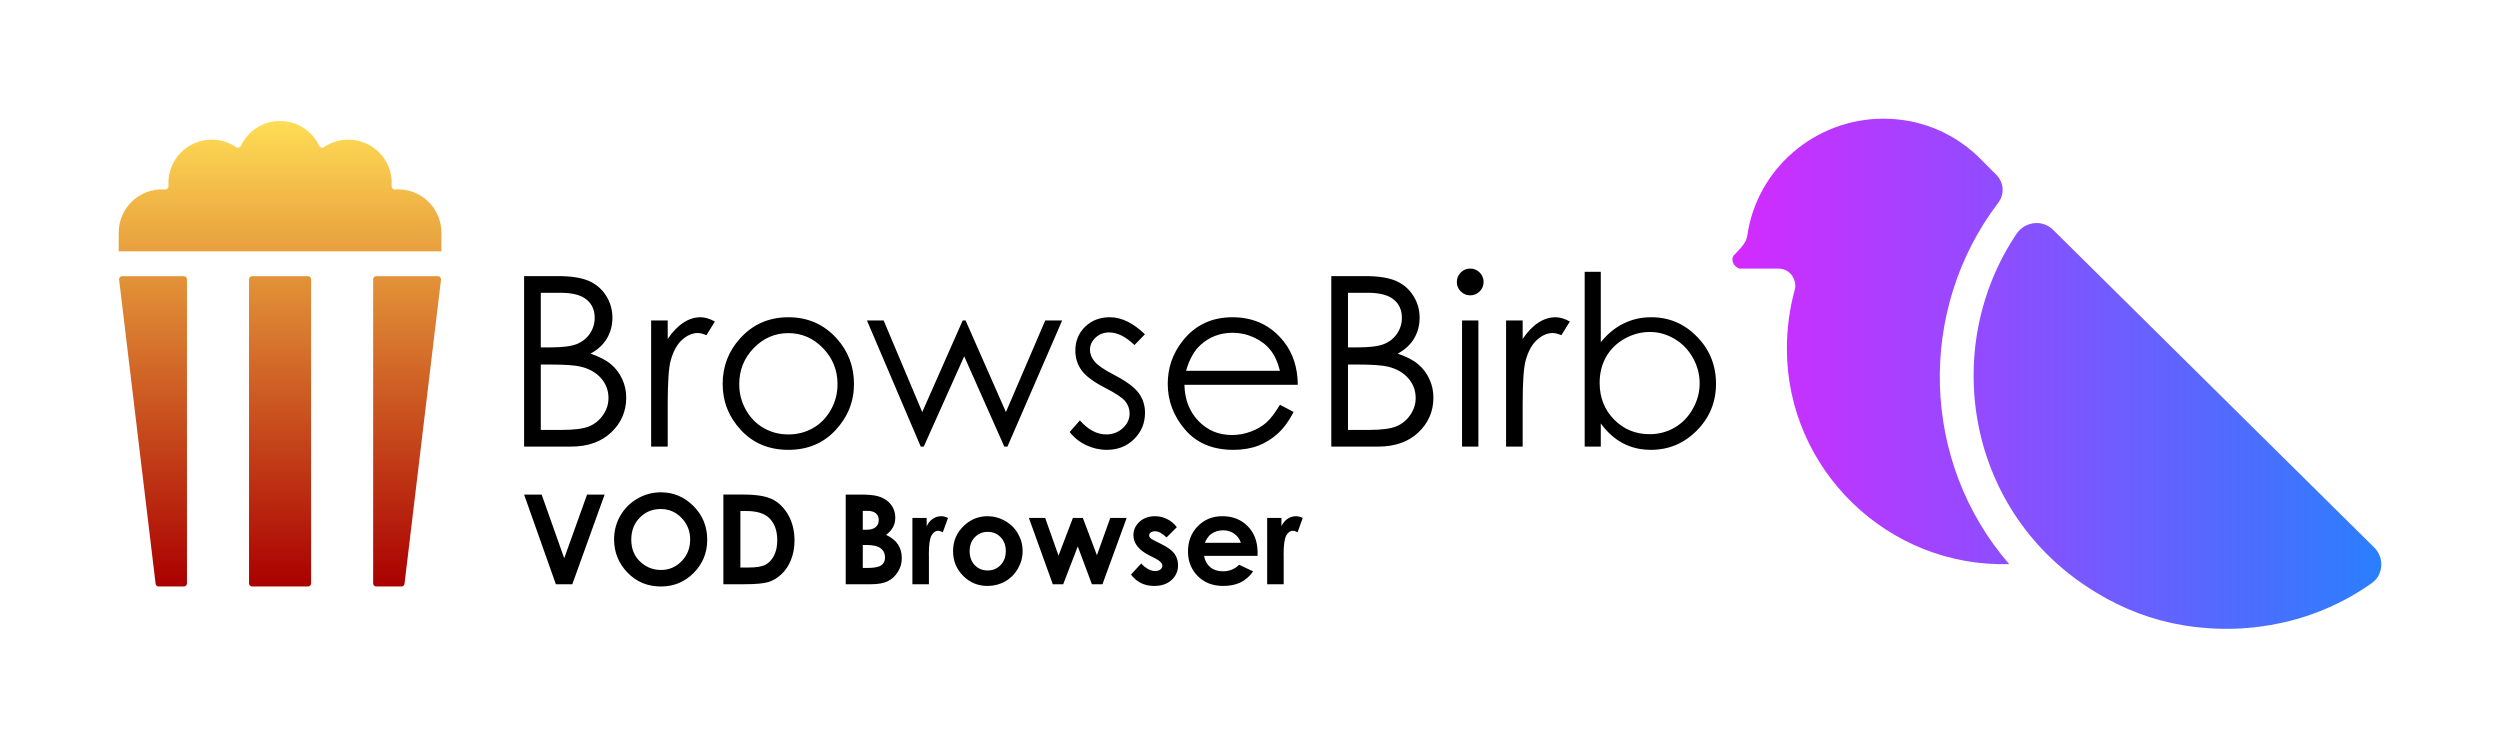
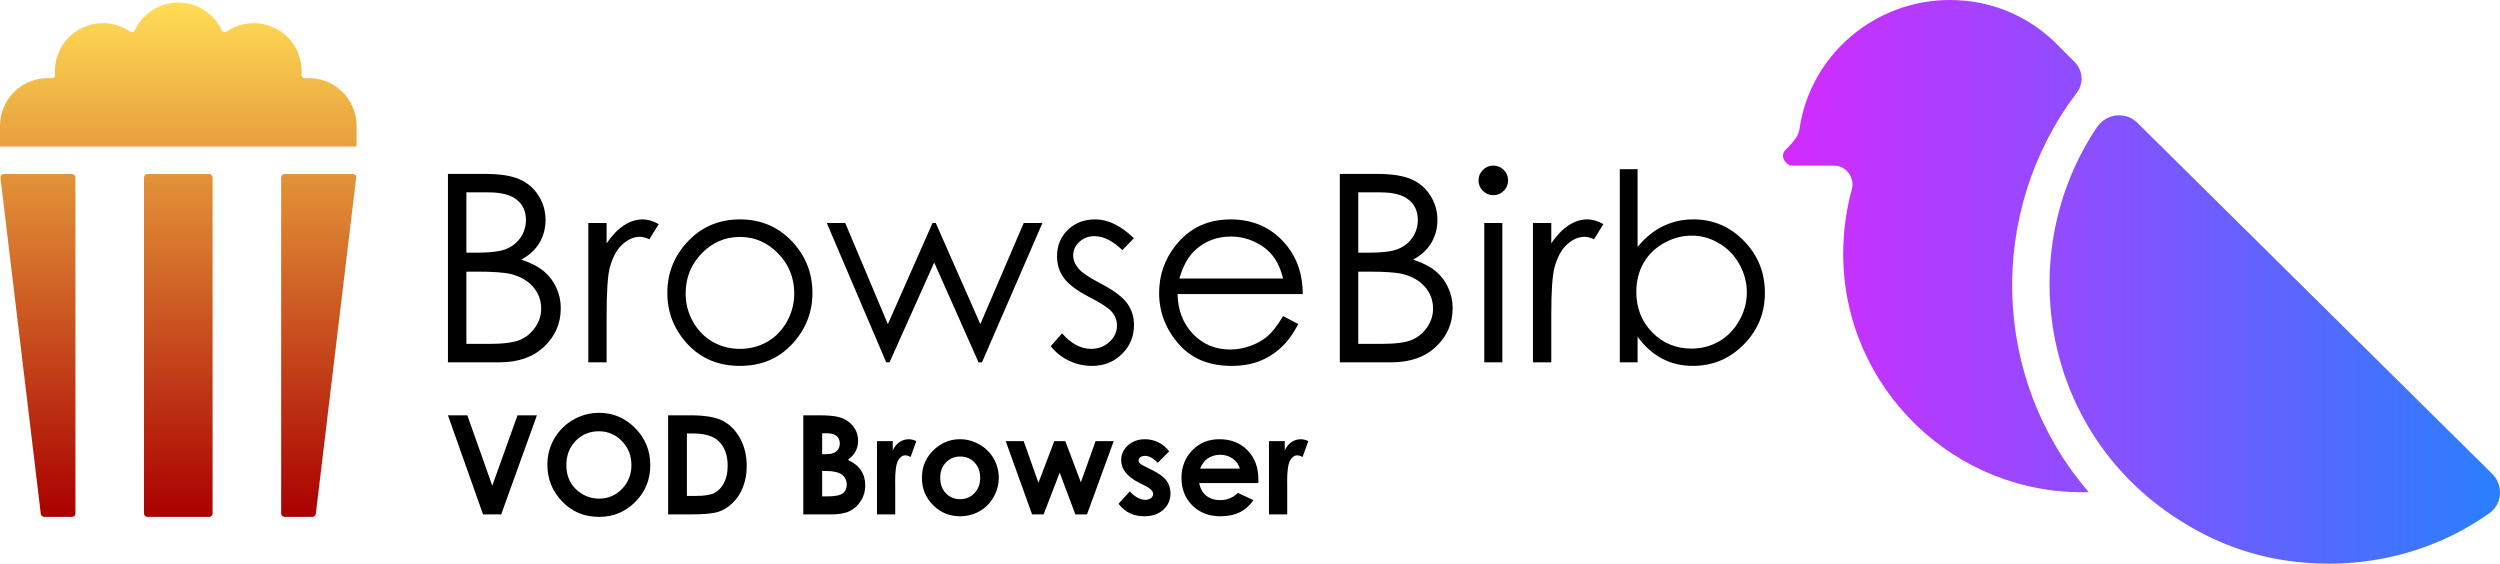
- <svg xmlns="http://www.w3.org/2000/svg" xmlns:xlink="http://www.w3.org/1999/xlink" height="125.961" width="421.259" id="svg64" xml:space="preserve" viewBox="0 0 421.259 125.961" y="0px" x="0px" version="1.1">
+ <svg xmlns="http://www.w3.org/2000/svg" xmlns:xlink="http://www.w3.org/1999/xlink" version="1.1" x="0px" y="0px" viewBox="0 0 381.259 85.961" xml:space="preserve" id="svg64" width="381.259" height="85.961">
  <defs id="defs68">
    <linearGradient id="linearGradient4721">
-       <stop id="stop4717" offset="0" style="stop-color:#2a7fff;stop-opacity:1" />
-       <stop id="stop4719" offset="1" style="stop-color:#d42aff;stop-opacity:1" />
+       <stop style="stop-color:#2a7fff;stop-opacity:1" offset="0" id="stop4717" />
+       <stop style="stop-color:#d42aff;stop-opacity:1" offset="1" id="stop4719" />
    </linearGradient>
    <linearGradient id="linearGradient4713">
-       <stop id="stop4709" offset="0" style="stop-color:#aa0000;stop-opacity:1" />
-       <stop id="stop4711" offset="1" style="stop-color:#ffdd55;stop-opacity:1" />
+       <stop style="stop-color:#aa0000;stop-opacity:1" offset="0" id="stop4709" />
+       <stop style="stop-color:#ffdd55;stop-opacity:1" offset="1" id="stop4711" />
    </linearGradient>
-     <linearGradient gradientTransform="matrix(1.045808,0,0,1.045808,125.3024,4.130933)" gradientUnits="userSpaceOnUse" y2="15.548" x2="-74.69" y1="90.548" x1="-74.69" id="linearGradient4715" xlink:href="#linearGradient4713" />
-     <linearGradient gradientUnits="userSpaceOnUse" y2="49.907" x2="86.223" y1="49.907" x1="10.903" id="linearGradient4723" xlink:href="#linearGradient4721" />
-     <linearGradient y2="49.907" x2="86.223" y1="49.907" x1="10.903" gradientUnits="userSpaceOnUse" id="linearGradient4727" xlink:href="#linearGradient4721" />
+     <linearGradient xlink:href="#linearGradient4713" id="linearGradient4715" x1="-74.69" y1="90.548" x2="-74.69" y2="15.548" gradientUnits="userSpaceOnUse" gradientTransform="matrix(1.045808,0,0,1.045808,105.3024,-15.86907)" />
+     <linearGradient xlink:href="#linearGradient4721" id="linearGradient4723" x1="10.903" y1="49.907" x2="86.223" y2="49.907" gradientUnits="userSpaceOnUse" />
+     <linearGradient xlink:href="#linearGradient4721" id="linearGradient4727" gradientUnits="userSpaceOnUse" x1="10.903" y1="49.907" x2="86.223" y2="49.907" />
  </defs>
-   <g style="fill:url(#linearGradient4723);fill-opacity:1" transform="matrix(-1.451702,0,0,1.451702,417.0873,-9.469559)" id="g58">
-     <path style="fill:url(#linearGradient4727);fill-opacity:1" d="M 86,36.1 C 84.6,34.7 84.6,34.3 84.5,33.9 83.4,26.1 76.6,20.3 68.7,20.3 c -4.1,0 -7.9,1.5 -10.9,4.3 l -2.2,2.2 c -0.9,0.9 -1,2.3 -0.2,3.3 9.4,12.4 9,30 -1.3,41.9 14.1,0.4 25.8,-11 25.8,-25 0,-2.3 -0.3,-4.6 -0.9,-6.8 -0.2,-0.6 0,-1.2 0.3,-1.7 0.4,-0.5 0.9,-0.8 1.6,-0.8 h 4.5 c 0.7,-0.2 1.1,-1.1 0.6,-1.6 z M 53.2,33.6 C 52.2,32.2 50.2,32 49,33.2 L 11.7,70.1 c -1.2,1.2 -1,3.2 0.3,4.1 6.2,4.4 14,6.2 21.9,4.9 3.6,-0.6 7,-1.9 10.1,-3.8 15.1,-9.1 18.2,-28.4 9.2,-41.7 z" id="path56" />
+   <g id="g58" transform="matrix(-1.451702,0,0,1.451702,397.0873,-29.46956)" style="fill:url(#linearGradient4723);fill-opacity:1">
+     <path id="path56" d="M 86,36.1 C 84.6,34.7 84.6,34.3 84.5,33.9 83.4,26.1 76.6,20.3 68.7,20.3 c -4.1,0 -7.9,1.5 -10.9,4.3 l -2.2,2.2 c -0.9,0.9 -1,2.3 -0.2,3.3 9.4,12.4 9,30 -1.3,41.9 14.1,0.4 25.8,-11 25.8,-25 0,-2.3 -0.3,-4.6 -0.9,-6.8 -0.2,-0.6 0,-1.2 0.3,-1.7 0.4,-0.5 0.9,-0.8 1.6,-0.8 h 4.5 c 0.7,-0.2 1.1,-1.1 0.6,-1.6 z M 53.2,33.6 C 52.2,32.2 50.2,32 49,33.2 L 11.7,70.1 c -1.2,1.2 -1,3.2 0.3,4.1 6.2,4.4 14,6.2 21.9,4.9 3.6,-0.6 7,-1.9 10.1,-3.8 15.1,-9.1 18.2,-28.4 9.2,-41.7 z" style="fill:url(#linearGradient4727);fill-opacity:1" />
  </g>
-   <path style="fill:url(#linearGradient4715);fill-opacity:1;stroke-width:1.046" d="m 31.504,47.059 v 51.245 c 0,0.289 -0.234,0.523 -0.523,0.523 h -4.242 c -0.265,0 -0.487,-0.198 -0.519,-0.46 L 20.071,47.122 c -0.038,-0.312 0.206,-0.586 0.519,-0.586 h 10.391 c 0.289,0 0.523,0.234 0.523,0.523 z M 41.962,98.304 V 47.059 c 0,-0.289 0.234,-0.523 0.523,-0.523 h 9.412 c 0.289,0 0.523,0.234 0.523,0.523 v 51.245 c 0,0.289 -0.234,0.523 -0.523,0.523 h -9.412 c -0.289,0 -0.523,-0.234 -0.523,-0.523 z M 63.401,46.536 h 10.391 c 0.314,0 0.556,0.274 0.519,0.586 l -6.149,51.245 c -0.031,0.263 -0.254,0.46 -0.519,0.46 h -4.242 c -0.289,0 -0.523,-0.234 -0.523,-0.523 V 47.059 c 0,-0.289 0.234,-0.523 0.523,-0.523 z m 10.981,-7.321 v 3.137 H 20 v -3.137 c 0,-4.112 3.414,-7.572 7.823,-7.292 0.33,0.021 0.593,-0.242 0.572,-0.572 -0.281,-4.423 3.194,-7.823 7.292,-7.823 1.528,0 2.953,0.475 4.131,1.279 0.257,0.176 0.625,0.078 0.757,-0.204 1.165,-2.49 3.683,-4.213 6.616,-4.213 2.932,0 5.451,1.722 6.616,4.213 0.132,0.282 0.5,0.38 0.757,0.204 1.178,-0.804 2.603,-1.279 4.131,-1.279 4.106,0 7.574,3.408 7.292,7.825 -0.021,0.329 0.241,0.591 0.57,0.57 4.424,-0.281 7.825,3.193 7.825,7.292 z" id="path104" />
-   <g id="text4753" style="font-style:normal;font-variant:normal;font-weight:normal;font-stretch:normal;font-size:40px;line-height:1.25;font-family:'Century Gothic';-inkscape-font-specification:'Century Gothic, Normal';font-variant-ligatures:normal;font-variant-caps:normal;font-variant-numeric:normal;font-feature-settings:normal;text-align:start;letter-spacing:0px;word-spacing:0px;writing-mode:lr-tb;text-anchor:start;fill:#000000;fill-opacity:1;stroke:none" aria-label="BrowseBirb" />
-   <g id="text4757" style="font-style:normal;font-variant:normal;font-weight:bold;font-stretch:normal;font-size:21.036px;line-height:1.25;font-family:'Century Gothic';-inkscape-font-specification:'Century Gothic, Bold';font-variant-ligatures:normal;font-variant-caps:normal;font-variant-numeric:normal;font-feature-settings:normal;text-align:start;letter-spacing:0px;word-spacing:0px;writing-mode:lr-tb;text-anchor:start;fill:#000000;fill-opacity:1;stroke:none;stroke-width:0.526" aria-label="VOD Browser">
-     <path d="m 213.523,87.271 h 2.404 v 1.407 q 0.39,-0.832 1.037,-1.263 0.647,-0.431 1.417,-0.431 0.544,0 1.14,0.288 l -0.873,2.414 q -0.493,-0.247 -0.811,-0.247 -0.647,0 -1.099,0.801 -0.442,0.801 -0.442,3.143 l 0.01,0.544 v 4.519 h -2.784 z m -1.623,6.399 h -9.008 q 0.195,1.192 1.037,1.9 0.853,0.698 2.167,0.698 1.572,0 2.701,-1.099 l 2.362,1.109 q -0.883,1.253 -2.116,1.859 -1.233,0.596 -2.927,0.596 -2.63,0 -4.283,-1.654 -1.654,-1.664 -1.654,-4.16 0,-2.558 1.643,-4.242 1.654,-1.695 4.139,-1.695 2.64,0 4.294,1.695 1.654,1.685 1.654,4.458 z m -2.814,-2.208 q -0.277,-0.935 -1.099,-1.52 -0.811,-0.585 -1.89,-0.585 -1.171,0 -2.054,0.657 -0.555,0.411 -1.027,1.448 z m -10.785,-2.63 -1.736,1.736 q -1.058,-1.048 -1.921,-1.048 -0.472,0 -0.74,0.205 -0.267,0.195 -0.267,0.493 0,0.226 0.164,0.421 0.175,0.185 0.842,0.514 l 1.027,0.514 q 1.623,0.801 2.229,1.633 0.606,0.832 0.606,1.952 0,1.489 -1.099,2.486 -1.089,0.996 -2.927,0.996 -2.445,0 -3.903,-1.911 l 1.726,-1.88 q 0.493,0.575 1.15,0.935 0.668,0.349 1.181,0.349 0.555,0 0.894,-0.267 0.339,-0.267 0.339,-0.616 0,-0.647 -1.222,-1.263 l -0.945,-0.472 q -2.712,-1.366 -2.712,-3.42 0,-1.325 1.017,-2.26 1.027,-0.945 2.619,-0.945 1.089,0 2.044,0.483 0.966,0.472 1.633,1.366 z m -24.929,-1.561 h 2.743 l 2.249,6.358 2.424,-6.358 h 1.674 l 2.373,6.286 2.249,-6.286 h 2.763 l -4.078,11.175 h -1.777 l -2.383,-6.368 -2.455,6.368 h -1.756 z m -6.985,-0.288 q 1.582,0 2.968,0.791 1.397,0.791 2.178,2.147 0.781,1.356 0.781,2.927 0,1.582 -0.791,2.958 -0.781,1.376 -2.136,2.157 -1.356,0.77 -2.989,0.77 -2.404,0 -4.109,-1.705 -1.695,-1.715 -1.695,-4.16 0,-2.619 1.921,-4.365 1.685,-1.52 3.872,-1.52 z m 0.041,2.64 q -1.304,0 -2.178,0.914 -0.863,0.904 -0.863,2.321 0,1.459 0.853,2.362 0.863,0.904 2.178,0.904 1.315,0 2.188,-0.914 0.873,-0.914 0.873,-2.352 0,-1.438 -0.863,-2.332 -0.853,-0.904 -2.188,-0.904 z m -12.685,-2.352 h 2.404 v 1.407 q 0.39,-0.832 1.037,-1.263 0.647,-0.431 1.417,-0.431 0.544,0 1.14,0.288 l -0.873,2.414 q -0.493,-0.247 -0.811,-0.247 -0.647,0 -1.099,0.801 -0.442,0.801 -0.442,3.143 l 0.01,0.544 v 4.519 h -2.784 z m -11.237,11.175 v -15.109 h 2.373 q 2.065,0 3.02,0.267 1.356,0.36 2.157,1.335 0.801,0.976 0.801,2.301 0,0.863 -0.37,1.572 -0.36,0.698 -1.181,1.315 1.376,0.647 2.013,1.623 0.637,0.966 0.637,2.291 0,1.274 -0.657,2.321 -0.657,1.048 -1.695,1.572 -1.037,0.514 -2.866,0.514 z m 2.876,-12.367 v 3.184 h 0.627 q 1.048,0 1.551,-0.442 0.514,-0.442 0.514,-1.202 0,-0.709 -0.483,-1.12 -0.483,-0.421 -1.469,-0.421 z m 0,5.752 v 3.872 h 0.719 q 1.787,0 2.404,-0.452 0.627,-0.452 0.627,-1.315 0,-0.976 -0.729,-1.541 -0.729,-0.565 -2.424,-0.565 z m -23.491,-8.495 h 3.41 q 3.297,0 4.9,0.822 1.602,0.811 2.64,2.65 1.037,1.839 1.037,4.294 0,1.746 -0.585,3.215 -0.575,1.459 -1.602,2.424 -1.017,0.966 -2.208,1.335 -1.192,0.37 -4.129,0.37 h -3.462 z m 2.866,2.773 v 9.522 h 1.335 q 1.972,0 2.855,-0.452 0.894,-0.452 1.459,-1.52 0.565,-1.068 0.565,-2.63 0,-2.404 -1.346,-3.729 -1.212,-1.192 -3.893,-1.192 z m -13.404,-3.153 q 3.205,0 5.506,2.321 2.311,2.321 2.311,5.66 0,3.307 -2.28,5.598 -2.27,2.291 -5.516,2.291 -3.4,0 -5.649,-2.352 -2.249,-2.352 -2.249,-5.588 0,-2.167 1.048,-3.985 1.048,-1.818 2.876,-2.876 1.839,-1.068 3.955,-1.068 z m -0.031,2.814 q -2.095,0 -3.523,1.459 -1.428,1.459 -1.428,3.708 0,2.506 1.798,3.965 1.397,1.14 3.205,1.14 2.044,0 3.482,-1.479 1.438,-1.479 1.438,-3.646 0,-2.157 -1.448,-3.646 -1.448,-1.5 -3.523,-1.5 z M 88.313,83.337 h 2.958 l 3.8,10.734 3.852,-10.734 h 2.958 l -5.444,15.109 H 93.664 Z M 267.024,75.254 V 45.801 h 2.715 v 11.855 q 1.719,-2.109 3.848,-3.145 2.129,-1.055 4.668,-1.055 4.512,0 7.695,3.281 3.203,3.262 3.203,7.93 0,4.609 -3.223,7.871 -3.223,3.262 -7.754,3.262 -2.598,0 -4.707,-1.113 -2.109,-1.113 -3.73,-3.34 v 3.906 z m 10.938,-2.09 q 2.285,0 4.219,-1.113 1.934,-1.133 3.066,-3.164 1.152,-2.031 1.152,-4.297 0,-2.266 -1.152,-4.316 -1.152,-2.051 -3.105,-3.184 -1.934,-1.152 -4.141,-1.152 -2.246,0 -4.277,1.152 -2.012,1.133 -3.105,3.066 -1.074,1.934 -1.074,4.355 0,3.691 2.422,6.172 2.441,2.48 5.996,2.48 z M 253.781,54.004 h 2.793 v 3.105 q 1.25,-1.836 2.637,-2.734 1.387,-0.918 2.891,-0.918 1.133,0 2.422,0.723 l -1.426,2.305 q -0.859,-0.371 -1.445,-0.371 -1.367,0 -2.637,1.133 -1.27,1.113 -1.934,3.477 -0.508,1.816 -0.508,7.344 v 7.188 h -2.793 z m -6.055,-8.75 q 0.938,0 1.602,0.664 0.664,0.664 0.664,1.602 0,0.918 -0.664,1.582 -0.664,0.664 -1.602,0.664 -0.918,0 -1.582,-0.664 -0.664,-0.664 -0.664,-1.582 0,-0.938 0.664,-1.602 0.664,-0.664 1.582,-0.664 z m -1.367,8.75 h 2.754 v 21.25 h -2.754 z m -22.031,-7.48 h 5.664 q 3.418,0 5.254,0.82 1.836,0.801 2.891,2.48 1.074,1.68 1.074,3.73 0,1.914 -0.938,3.496 -0.938,1.562 -2.754,2.539 2.246,0.762 3.457,1.797 1.211,1.016 1.875,2.48 0.684,1.445 0.684,3.145 0,3.457 -2.539,5.859 -2.52,2.383 -6.777,2.383 h -7.891 z m 2.812,2.812 v 9.199 h 1.641 q 2.988,0 4.395,-0.547 1.406,-0.566 2.227,-1.758 0.82,-1.211 0.82,-2.676 0,-1.973 -1.387,-3.086 -1.367,-1.133 -4.375,-1.133 z m 0,12.09 V 72.442 h 3.555 q 3.145,0 4.609,-0.605 1.465,-0.625 2.344,-1.934 0.898,-1.309 0.898,-2.832 0,-1.914 -1.25,-3.34 -1.25,-1.426 -3.438,-1.953 -1.465,-0.352 -5.098,-0.352 z m -11.465,6.777 2.305,1.211 q -1.133,2.227 -2.617,3.594 -1.484,1.367 -3.34,2.09 -1.855,0.703 -4.199,0.703 -5.195,0 -8.125,-3.398 -2.93,-3.418 -2.93,-7.715 0,-4.043 2.48,-7.207 3.145,-4.023 8.418,-4.023 5.43,0 8.672,4.121 2.305,2.91 2.344,7.266 h -19.102 q 0.078,3.711 2.363,6.094 2.285,2.363 5.645,2.363 1.621,0 3.145,-0.566 1.543,-0.566 2.617,-1.504 1.074,-0.938 2.324,-3.027 z m 0,-5.723 q -0.547,-2.188 -1.602,-3.496 -1.035,-1.309 -2.754,-2.109 -1.719,-0.801 -3.613,-0.801 -3.125,0 -5.371,2.012 -1.641,1.465 -2.48,4.395 z m -22.754,-6.152 -1.758,1.816 q -2.188,-2.129 -4.277,-2.129 -1.328,0 -2.285,0.879 -0.938,0.879 -0.938,2.051 0,1.035 0.781,1.973 0.781,0.957 3.281,2.246 3.047,1.582 4.141,3.047 1.074,1.484 1.074,3.34 0,2.617 -1.836,4.434 -1.836,1.816 -4.59,1.816 -1.836,0 -3.516,-0.801 -1.66,-0.801 -2.754,-2.207 l 1.719,-1.953 q 2.09,2.363 4.434,2.363 1.641,0 2.793,-1.055 1.152,-1.055 1.152,-2.48 0,-1.172 -0.762,-2.09 -0.762,-0.898 -3.438,-2.266 -2.871,-1.484 -3.906,-2.93 -1.035,-1.445 -1.035,-3.301 0,-2.422 1.641,-4.023 1.66,-1.602 4.18,-1.602 2.93,0 5.898,2.871 z M 146.086,54.004 h 2.812 l 6.504,15.43 6.816,-15.43 h 0.488 l 6.797,15.43 6.621,-15.43 h 2.852 l -9.219,21.25 h -0.527 l -6.758,-15.215 -6.816,15.215 h -0.508 z m -13.242,-0.547 q 4.902,0 8.125,3.555 2.93,3.242 2.93,7.676 0,4.453 -3.105,7.793 -3.086,3.32 -7.949,3.32 -4.883,0 -7.988,-3.32 -3.086,-3.34 -3.086,-7.793 0,-4.414 2.93,-7.656 3.223,-3.574 8.145,-3.574 z m 0,2.676 q -3.398,0 -5.84,2.52 -2.441,2.52 -2.441,6.094 0,2.305 1.113,4.297 1.113,1.992 3.008,3.086 1.895,1.074 4.16,1.074 2.266,0 4.16,-1.074 1.895,-1.094 3.008,-3.086 1.113,-1.992 1.113,-4.297 0,-3.574 -2.461,-6.094 -2.441,-2.52 -5.82,-2.52 z m -23.125,-2.129 h 2.793 v 3.105 q 1.25,-1.836 2.637,-2.734 1.387,-0.918 2.891,-0.918 1.133,0 2.422,0.723 l -1.426,2.305 q -0.859,-0.371 -1.445,-0.371 -1.367,0 -2.637,1.133 -1.27,1.113 -1.934,3.477 -0.508,1.816 -0.508,7.344 v 7.188 h -2.793 z M 88.313,46.524 h 5.664 q 3.418,0 5.254,0.82 1.836,0.801 2.891,2.48 1.074,1.68 1.074,3.73 0,1.914 -0.938,3.496 -0.938,1.562 -2.754,2.539 2.246,0.762 3.457,1.797 1.211,1.016 1.875,2.48 0.684,1.445 0.684,3.145 0,3.457 -2.539,5.859 -2.52,2.383 -6.777,2.383 h -7.891 z m 2.812,2.812 v 9.199 h 1.641 q 2.988,0 4.395,-0.547 1.406,-0.566 2.227,-1.758 0.82,-1.211 0.82,-2.676 0,-1.973 -1.387,-3.086 -1.367,-1.133 -4.375,-1.133 z m 0,12.09 V 72.442 h 3.555 q 3.145,0 4.609,-0.605 1.465,-0.625 2.344,-1.934 0.898,-1.309 0.898,-2.832 0,-1.914 -1.25,-3.34 -1.25,-1.426 -3.437,-1.953 -1.465,-0.352 -5.098,-0.352 z" style="font-style:normal;font-variant:normal;font-weight:bold;font-stretch:normal;font-size:21.036px;font-family:'Century Gothic';-inkscape-font-specification:'Century Gothic, Bold';font-variant-ligatures:normal;font-variant-caps:normal;font-variant-numeric:normal;font-feature-settings:normal;text-align:start;writing-mode:lr-tb;text-anchor:start;stroke-width:0.526" id="path4804" />
+   <path id="path104" d="m 11.504,27.059 v 51.245 c 0,0.289 -0.234,0.523 -0.523,0.523 H 6.739 c -0.265,0 -0.487,-0.198 -0.519,-0.46 L 0.071,27.122 c -0.038,-0.312 0.206,-0.586 0.519,-0.586 h 10.391 c 0.289,0 0.523,0.234 0.523,0.523 z M 21.962,78.304 V 27.059 c 0,-0.289 0.234,-0.523 0.523,-0.523 h 9.412 c 0.289,0 0.523,0.234 0.523,0.523 v 51.245 c 0,0.289 -0.234,0.523 -0.523,0.523 h -9.412 c -0.289,0 -0.523,-0.234 -0.523,-0.523 z M 43.401,26.536 h 10.391 c 0.314,0 0.556,0.274 0.519,0.586 l -6.149,51.245 c -0.031,0.263 -0.254,0.46 -0.519,0.46 h -4.242 c -0.289,0 -0.523,-0.234 -0.523,-0.523 V 27.059 c 0,-0.289 0.234,-0.523 0.523,-0.523 z m 10.981,-7.321 v 3.137 H 0 v -3.137 c 0,-4.112 3.414,-7.572 7.823,-7.292 0.33,0.021 0.593,-0.242 0.572,-0.572 -0.281,-4.423 3.194,-7.823 7.292,-7.823 1.528,0 2.953,0.475 4.131,1.279 0.257,0.176 0.625,0.078 0.757,-0.204 1.165,-2.49 3.683,-4.213 6.616,-4.213 2.932,0 5.451,1.722 6.616,4.213 0.132,0.282 0.5,0.38 0.757,0.204 1.178,-0.804 2.603,-1.279 4.131,-1.279 4.106,0 7.574,3.408 7.292,7.825 -0.021,0.329 0.241,0.591 0.57,0.57 4.424,-0.281 7.825,3.193 7.825,7.292 z" style="fill:url(#linearGradient4715);fill-opacity:1;stroke-width:1.046" />
+   <g transform="translate(-20,-20)" aria-label="BrowseBirb" style="font-style:normal;font-variant:normal;font-weight:normal;font-stretch:normal;font-size:40px;line-height:1.25;font-family:'Century Gothic';-inkscape-font-specification:'Century Gothic, Normal';font-variant-ligatures:normal;font-variant-caps:normal;font-variant-numeric:normal;font-feature-settings:normal;text-align:start;letter-spacing:0px;word-spacing:0px;writing-mode:lr-tb;text-anchor:start;fill:#000000;fill-opacity:1;stroke:none" id="text4753" />
+   <g transform="translate(-20,-20)" aria-label="VOD Browser" style="font-style:normal;font-variant:normal;font-weight:bold;font-stretch:normal;font-size:21.036px;line-height:1.25;font-family:'Century Gothic';-inkscape-font-specification:'Century Gothic, Bold';font-variant-ligatures:normal;font-variant-caps:normal;font-variant-numeric:normal;font-feature-settings:normal;text-align:start;letter-spacing:0px;word-spacing:0px;writing-mode:lr-tb;text-anchor:start;fill:#000000;fill-opacity:1;stroke:none;stroke-width:0.526" id="text4757">
+     <path id="path4804" style="font-style:normal;font-variant:normal;font-weight:bold;font-stretch:normal;font-size:21.036px;font-family:'Century Gothic';-inkscape-font-specification:'Century Gothic, Bold';font-variant-ligatures:normal;font-variant-caps:normal;font-variant-numeric:normal;font-feature-settings:normal;text-align:start;writing-mode:lr-tb;text-anchor:start;stroke-width:0.526" d="m 213.523,87.271 h 2.404 v 1.407 q 0.39,-0.832 1.037,-1.263 0.647,-0.431 1.417,-0.431 0.544,0 1.14,0.288 l -0.873,2.414 q -0.493,-0.247 -0.811,-0.247 -0.647,0 -1.099,0.801 -0.442,0.801 -0.442,3.143 l 0.01,0.544 v 4.519 h -2.784 z m -1.623,6.399 h -9.008 q 0.195,1.192 1.037,1.9 0.853,0.698 2.167,0.698 1.572,0 2.701,-1.099 l 2.362,1.109 q -0.883,1.253 -2.116,1.859 -1.233,0.596 -2.927,0.596 -2.63,0 -4.283,-1.654 -1.654,-1.664 -1.654,-4.16 0,-2.558 1.643,-4.242 1.654,-1.695 4.139,-1.695 2.64,0 4.294,1.695 1.654,1.685 1.654,4.458 z m -2.814,-2.208 q -0.277,-0.935 -1.099,-1.52 -0.811,-0.585 -1.89,-0.585 -1.171,0 -2.054,0.657 -0.555,0.411 -1.027,1.448 z m -10.785,-2.63 -1.736,1.736 q -1.058,-1.048 -1.921,-1.048 -0.472,0 -0.74,0.205 -0.267,0.195 -0.267,0.493 0,0.226 0.164,0.421 0.175,0.185 0.842,0.514 l 1.027,0.514 q 1.623,0.801 2.229,1.633 0.606,0.832 0.606,1.952 0,1.489 -1.099,2.486 -1.089,0.996 -2.927,0.996 -2.445,0 -3.903,-1.911 l 1.726,-1.88 q 0.493,0.575 1.15,0.935 0.668,0.349 1.181,0.349 0.555,0 0.894,-0.267 0.339,-0.267 0.339,-0.616 0,-0.647 -1.222,-1.263 l -0.945,-0.472 q -2.712,-1.366 -2.712,-3.42 0,-1.325 1.017,-2.26 1.027,-0.945 2.619,-0.945 1.089,0 2.044,0.483 0.966,0.472 1.633,1.366 z m -24.929,-1.561 h 2.743 l 2.249,6.358 2.424,-6.358 h 1.674 l 2.373,6.286 2.249,-6.286 h 2.763 l -4.078,11.175 h -1.777 l -2.383,-6.368 -2.455,6.368 h -1.756 z m -6.985,-0.288 q 1.582,0 2.968,0.791 1.397,0.791 2.178,2.147 0.781,1.356 0.781,2.927 0,1.582 -0.791,2.958 -0.781,1.376 -2.136,2.157 -1.356,0.77 -2.989,0.77 -2.404,0 -4.109,-1.705 -1.695,-1.715 -1.695,-4.16 0,-2.619 1.921,-4.365 1.685,-1.52 3.872,-1.52 z m 0.041,2.64 q -1.304,0 -2.178,0.914 -0.863,0.904 -0.863,2.321 0,1.459 0.853,2.362 0.863,0.904 2.178,0.904 1.315,0 2.188,-0.914 0.873,-0.914 0.873,-2.352 0,-1.438 -0.863,-2.332 -0.853,-0.904 -2.188,-0.904 z m -12.685,-2.352 h 2.404 v 1.407 q 0.39,-0.832 1.037,-1.263 0.647,-0.431 1.417,-0.431 0.544,0 1.14,0.288 l -0.873,2.414 q -0.493,-0.247 -0.811,-0.247 -0.647,0 -1.099,0.801 -0.442,0.801 -0.442,3.143 l 0.01,0.544 v 4.519 h -2.784 z m -11.237,11.175 v -15.109 h 2.373 q 2.065,0 3.02,0.267 1.356,0.36 2.157,1.335 0.801,0.976 0.801,2.301 0,0.863 -0.37,1.572 -0.36,0.698 -1.181,1.315 1.376,0.647 2.013,1.623 0.637,0.966 0.637,2.291 0,1.274 -0.657,2.321 -0.657,1.048 -1.695,1.572 -1.037,0.514 -2.866,0.514 z m 2.876,-12.367 v 3.184 h 0.627 q 1.048,0 1.551,-0.442 0.514,-0.442 0.514,-1.202 0,-0.709 -0.483,-1.12 -0.483,-0.421 -1.469,-0.421 z m 0,5.752 v 3.872 h 0.719 q 1.787,0 2.404,-0.452 0.627,-0.452 0.627,-1.315 0,-0.976 -0.729,-1.541 -0.729,-0.565 -2.424,-0.565 z m -23.491,-8.495 h 3.41 q 3.297,0 4.9,0.822 1.602,0.811 2.64,2.65 1.037,1.839 1.037,4.294 0,1.746 -0.585,3.215 -0.575,1.459 -1.602,2.424 -1.017,0.966 -2.208,1.335 -1.192,0.37 -4.129,0.37 h -3.462 z m 2.866,2.773 v 9.522 h 1.335 q 1.972,0 2.855,-0.452 0.894,-0.452 1.459,-1.52 0.565,-1.068 0.565,-2.63 0,-2.404 -1.346,-3.729 -1.212,-1.192 -3.893,-1.192 z m -13.404,-3.153 q 3.205,0 5.506,2.321 2.311,2.321 2.311,5.66 0,3.307 -2.28,5.598 -2.27,2.291 -5.516,2.291 -3.4,0 -5.649,-2.352 -2.249,-2.352 -2.249,-5.588 0,-2.167 1.048,-3.985 1.048,-1.818 2.876,-2.876 1.839,-1.068 3.955,-1.068 z m -0.031,2.814 q -2.095,0 -3.523,1.459 -1.428,1.459 -1.428,3.708 0,2.506 1.798,3.965 1.397,1.14 3.205,1.14 2.044,0 3.482,-1.479 1.438,-1.479 1.438,-3.646 0,-2.157 -1.448,-3.646 -1.448,-1.5 -3.523,-1.5 z M 88.313,83.337 h 2.958 l 3.8,10.734 3.852,-10.734 h 2.958 l -5.444,15.109 H 93.664 Z M 267.024,75.254 V 45.801 h 2.715 v 11.855 q 1.719,-2.109 3.848,-3.145 2.129,-1.055 4.668,-1.055 4.512,0 7.695,3.281 3.203,3.262 3.203,7.93 0,4.609 -3.223,7.871 -3.223,3.262 -7.754,3.262 -2.598,0 -4.707,-1.113 -2.109,-1.113 -3.73,-3.34 v 3.906 z m 10.938,-2.09 q 2.285,0 4.219,-1.113 1.934,-1.133 3.066,-3.164 1.152,-2.031 1.152,-4.297 0,-2.266 -1.152,-4.316 -1.152,-2.051 -3.105,-3.184 -1.934,-1.152 -4.141,-1.152 -2.246,0 -4.277,1.152 -2.012,1.133 -3.105,3.066 -1.074,1.934 -1.074,4.355 0,3.691 2.422,6.172 2.441,2.48 5.996,2.48 z M 253.781,54.004 h 2.793 v 3.105 q 1.25,-1.836 2.637,-2.734 1.387,-0.918 2.891,-0.918 1.133,0 2.422,0.723 l -1.426,2.305 q -0.859,-0.371 -1.445,-0.371 -1.367,0 -2.637,1.133 -1.27,1.113 -1.934,3.477 -0.508,1.816 -0.508,7.344 v 7.188 h -2.793 z m -6.055,-8.75 q 0.938,0 1.602,0.664 0.664,0.664 0.664,1.602 0,0.918 -0.664,1.582 -0.664,0.664 -1.602,0.664 -0.918,0 -1.582,-0.664 -0.664,-0.664 -0.664,-1.582 0,-0.938 0.664,-1.602 0.664,-0.664 1.582,-0.664 z m -1.367,8.75 h 2.754 v 21.25 h -2.754 z m -22.031,-7.48 h 5.664 q 3.418,0 5.254,0.82 1.836,0.801 2.891,2.48 1.074,1.68 1.074,3.73 0,1.914 -0.938,3.496 -0.938,1.562 -2.754,2.539 2.246,0.762 3.457,1.797 1.211,1.016 1.875,2.48 0.684,1.445 0.684,3.145 0,3.457 -2.539,5.859 -2.52,2.383 -6.777,2.383 h -7.891 z m 2.812,2.812 v 9.199 h 1.641 q 2.988,0 4.395,-0.547 1.406,-0.566 2.227,-1.758 0.82,-1.211 0.82,-2.676 0,-1.973 -1.387,-3.086 -1.367,-1.133 -4.375,-1.133 z m 0,12.09 V 72.442 h 3.555 q 3.145,0 4.609,-0.605 1.465,-0.625 2.344,-1.934 0.898,-1.309 0.898,-2.832 0,-1.914 -1.25,-3.34 -1.25,-1.426 -3.438,-1.953 -1.465,-0.352 -5.098,-0.352 z m -11.465,6.777 2.305,1.211 q -1.133,2.227 -2.617,3.594 -1.484,1.367 -3.34,2.09 -1.855,0.703 -4.199,0.703 -5.195,0 -8.125,-3.398 -2.93,-3.418 -2.93,-7.715 0,-4.043 2.48,-7.207 3.145,-4.023 8.418,-4.023 5.43,0 8.672,4.121 2.305,2.91 2.344,7.266 h -19.102 q 0.078,3.711 2.363,6.094 2.285,2.363 5.645,2.363 1.621,0 3.145,-0.566 1.543,-0.566 2.617,-1.504 1.074,-0.938 2.324,-3.027 z m 0,-5.723 q -0.547,-2.188 -1.602,-3.496 -1.035,-1.309 -2.754,-2.109 -1.719,-0.801 -3.613,-0.801 -3.125,0 -5.371,2.012 -1.641,1.465 -2.48,4.395 z m -22.754,-6.152 -1.758,1.816 q -2.188,-2.129 -4.277,-2.129 -1.328,0 -2.285,0.879 -0.938,0.879 -0.938,2.051 0,1.035 0.781,1.973 0.781,0.957 3.281,2.246 3.047,1.582 4.141,3.047 1.074,1.484 1.074,3.34 0,2.617 -1.836,4.434 -1.836,1.816 -4.59,1.816 -1.836,0 -3.516,-0.801 -1.66,-0.801 -2.754,-2.207 l 1.719,-1.953 q 2.09,2.363 4.434,2.363 1.641,0 2.793,-1.055 1.152,-1.055 1.152,-2.48 0,-1.172 -0.762,-2.09 -0.762,-0.898 -3.438,-2.266 -2.871,-1.484 -3.906,-2.93 -1.035,-1.445 -1.035,-3.301 0,-2.422 1.641,-4.023 1.66,-1.602 4.18,-1.602 2.93,0 5.898,2.871 z M 146.086,54.004 h 2.812 l 6.504,15.43 6.816,-15.43 h 0.488 l 6.797,15.43 6.621,-15.43 h 2.852 l -9.219,21.25 h -0.527 l -6.758,-15.215 -6.816,15.215 h -0.508 z m -13.242,-0.547 q 4.902,0 8.125,3.555 2.93,3.242 2.93,7.676 0,4.453 -3.105,7.793 -3.086,3.32 -7.949,3.32 -4.883,0 -7.988,-3.32 -3.086,-3.34 -3.086,-7.793 0,-4.414 2.93,-7.656 3.223,-3.574 8.145,-3.574 z m 0,2.676 q -3.398,0 -5.84,2.52 -2.441,2.52 -2.441,6.094 0,2.305 1.113,4.297 1.113,1.992 3.008,3.086 1.895,1.074 4.16,1.074 2.266,0 4.16,-1.074 1.895,-1.094 3.008,-3.086 1.113,-1.992 1.113,-4.297 0,-3.574 -2.461,-6.094 -2.441,-2.52 -5.82,-2.52 z m -23.125,-2.129 h 2.793 v 3.105 q 1.25,-1.836 2.637,-2.734 1.387,-0.918 2.891,-0.918 1.133,0 2.422,0.723 l -1.426,2.305 q -0.859,-0.371 -1.445,-0.371 -1.367,0 -2.637,1.133 -1.27,1.113 -1.934,3.477 -0.508,1.816 -0.508,7.344 v 7.188 h -2.793 z M 88.313,46.524 h 5.664 q 3.418,0 5.254,0.82 1.836,0.801 2.891,2.48 1.074,1.68 1.074,3.73 0,1.914 -0.938,3.496 -0.938,1.562 -2.754,2.539 2.246,0.762 3.457,1.797 1.211,1.016 1.875,2.48 0.684,1.445 0.684,3.145 0,3.457 -2.539,5.859 -2.52,2.383 -6.777,2.383 h -7.891 z m 2.812,2.812 v 9.199 h 1.641 q 2.988,0 4.395,-0.547 1.406,-0.566 2.227,-1.758 0.82,-1.211 0.82,-2.676 0,-1.973 -1.387,-3.086 -1.367,-1.133 -4.375,-1.133 z m 0,12.09 V 72.442 h 3.555 q 3.145,0 4.609,-0.605 1.465,-0.625 2.344,-1.934 0.898,-1.309 0.898,-2.832 0,-1.914 -1.25,-3.34 -1.25,-1.426 -3.437,-1.953 -1.465,-0.352 -5.098,-0.352 z" />
  </g>
</svg>
